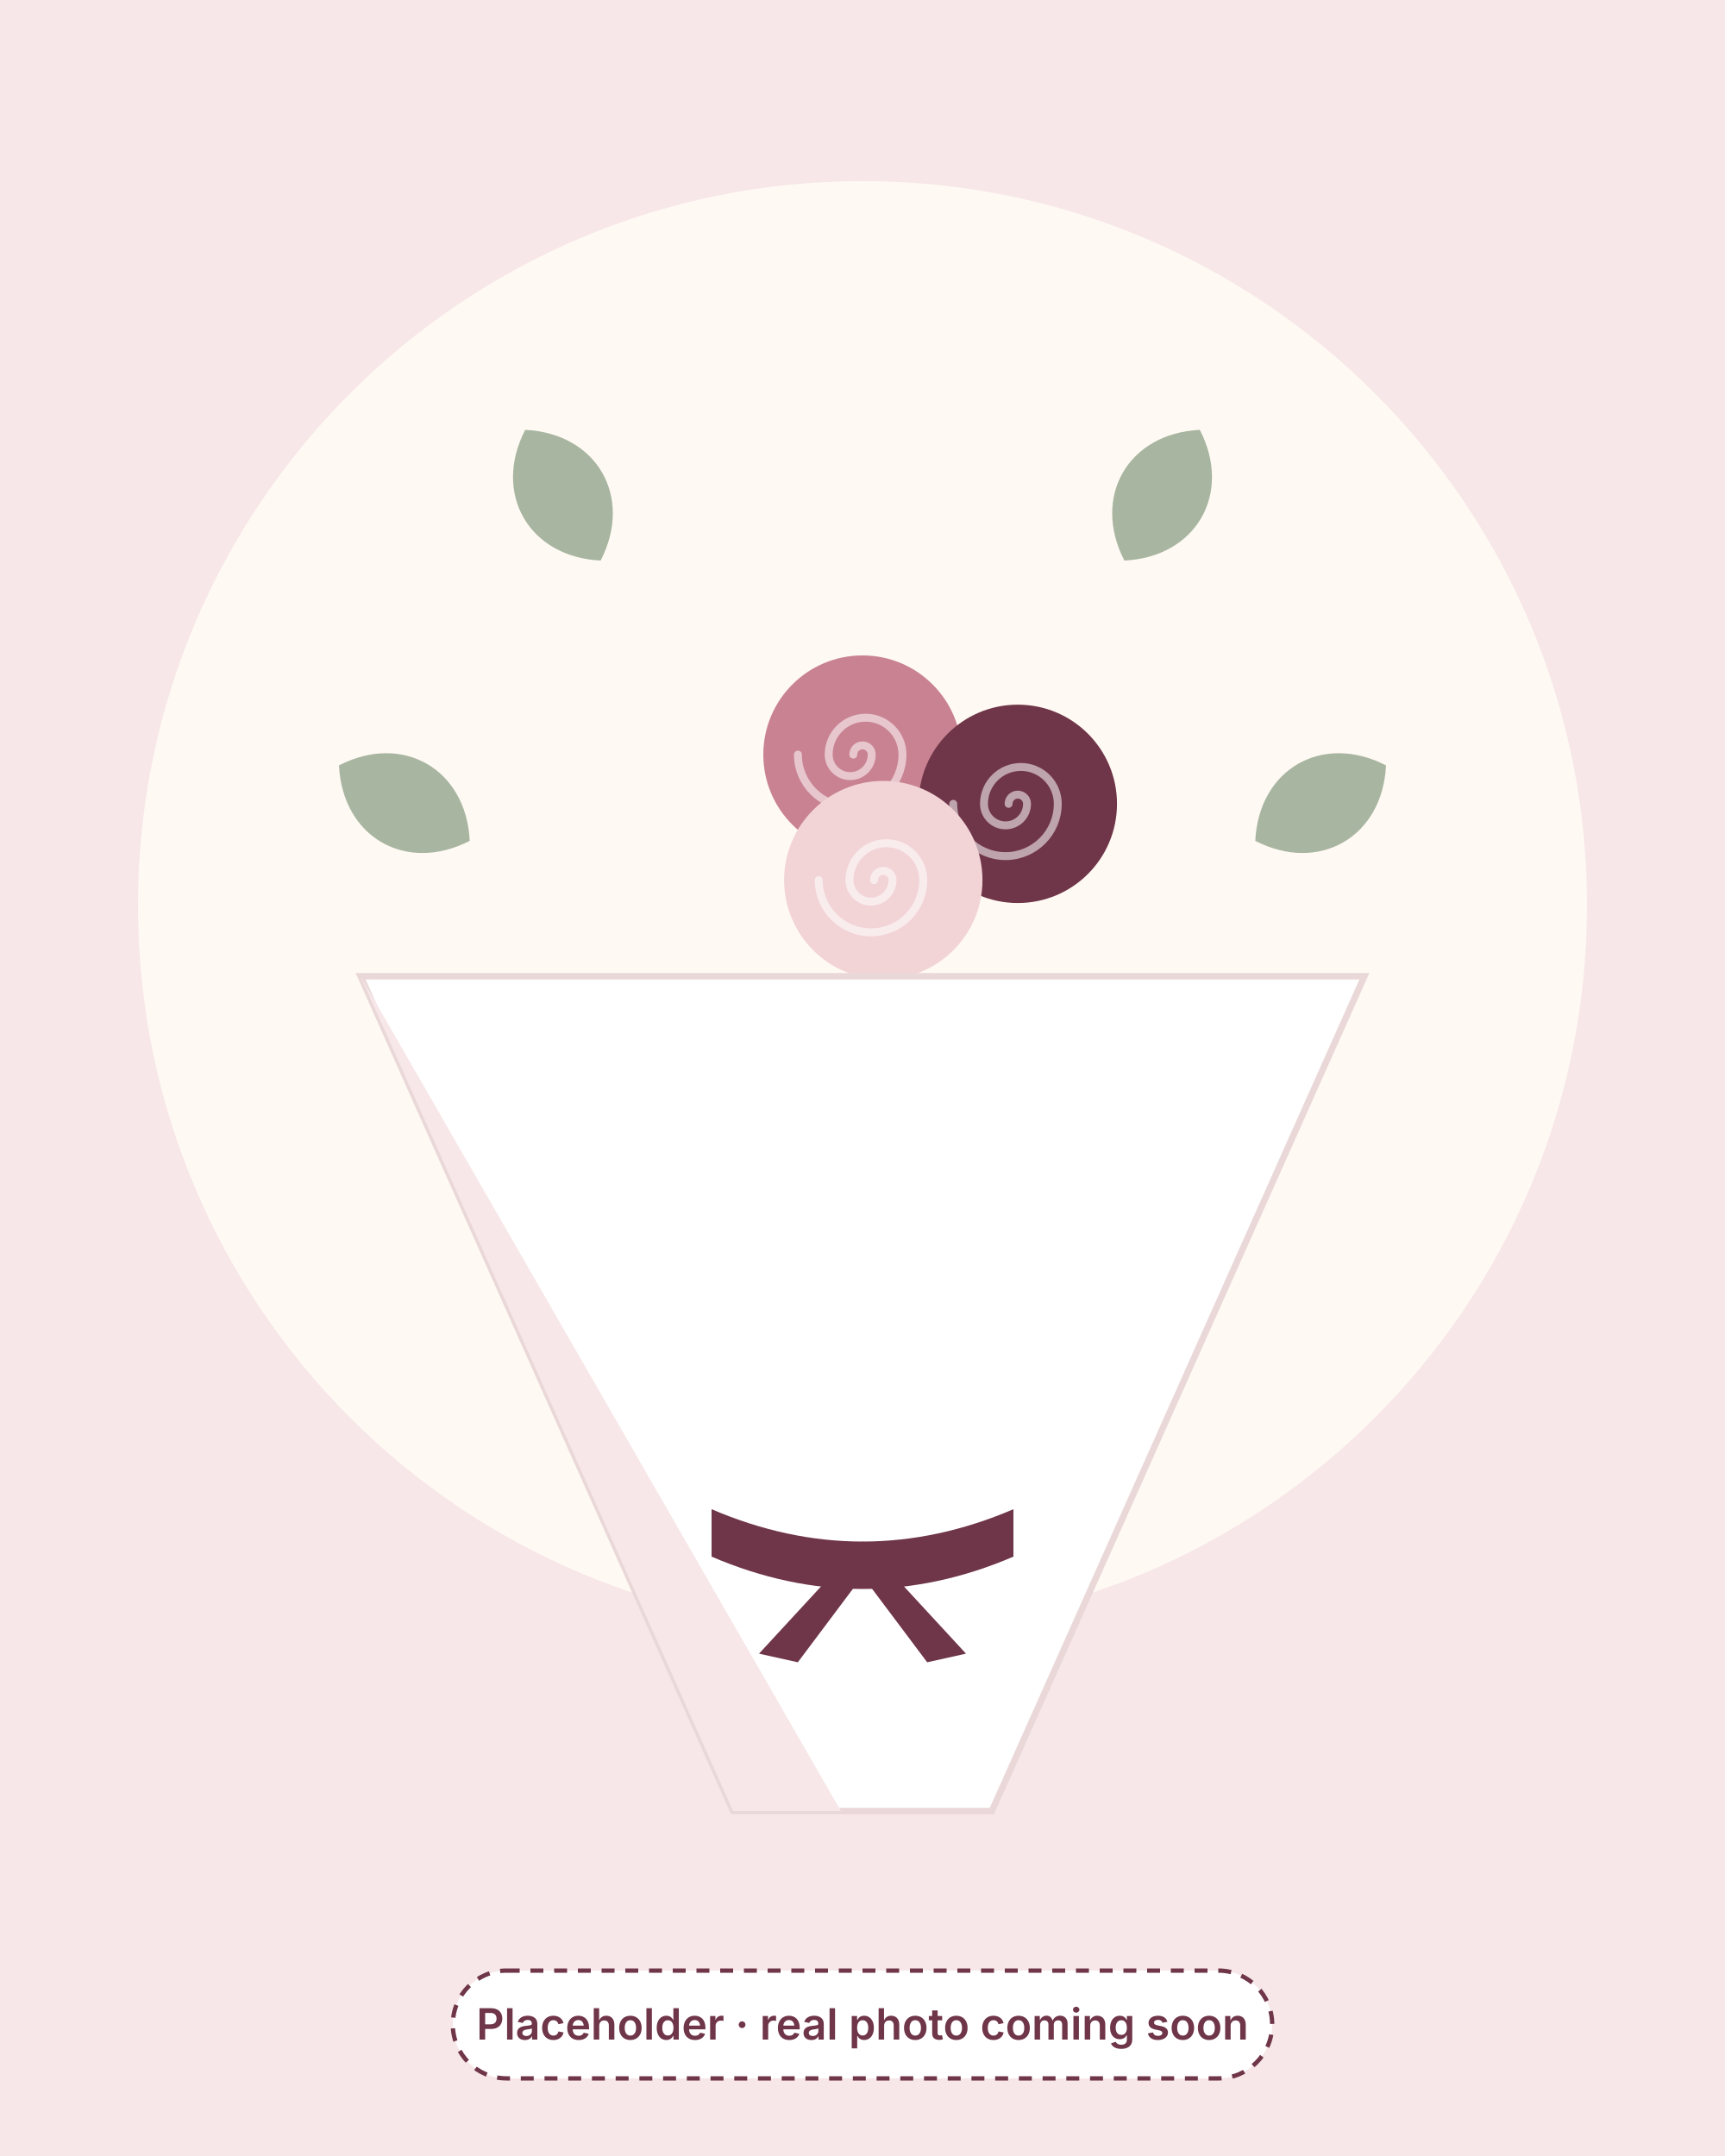
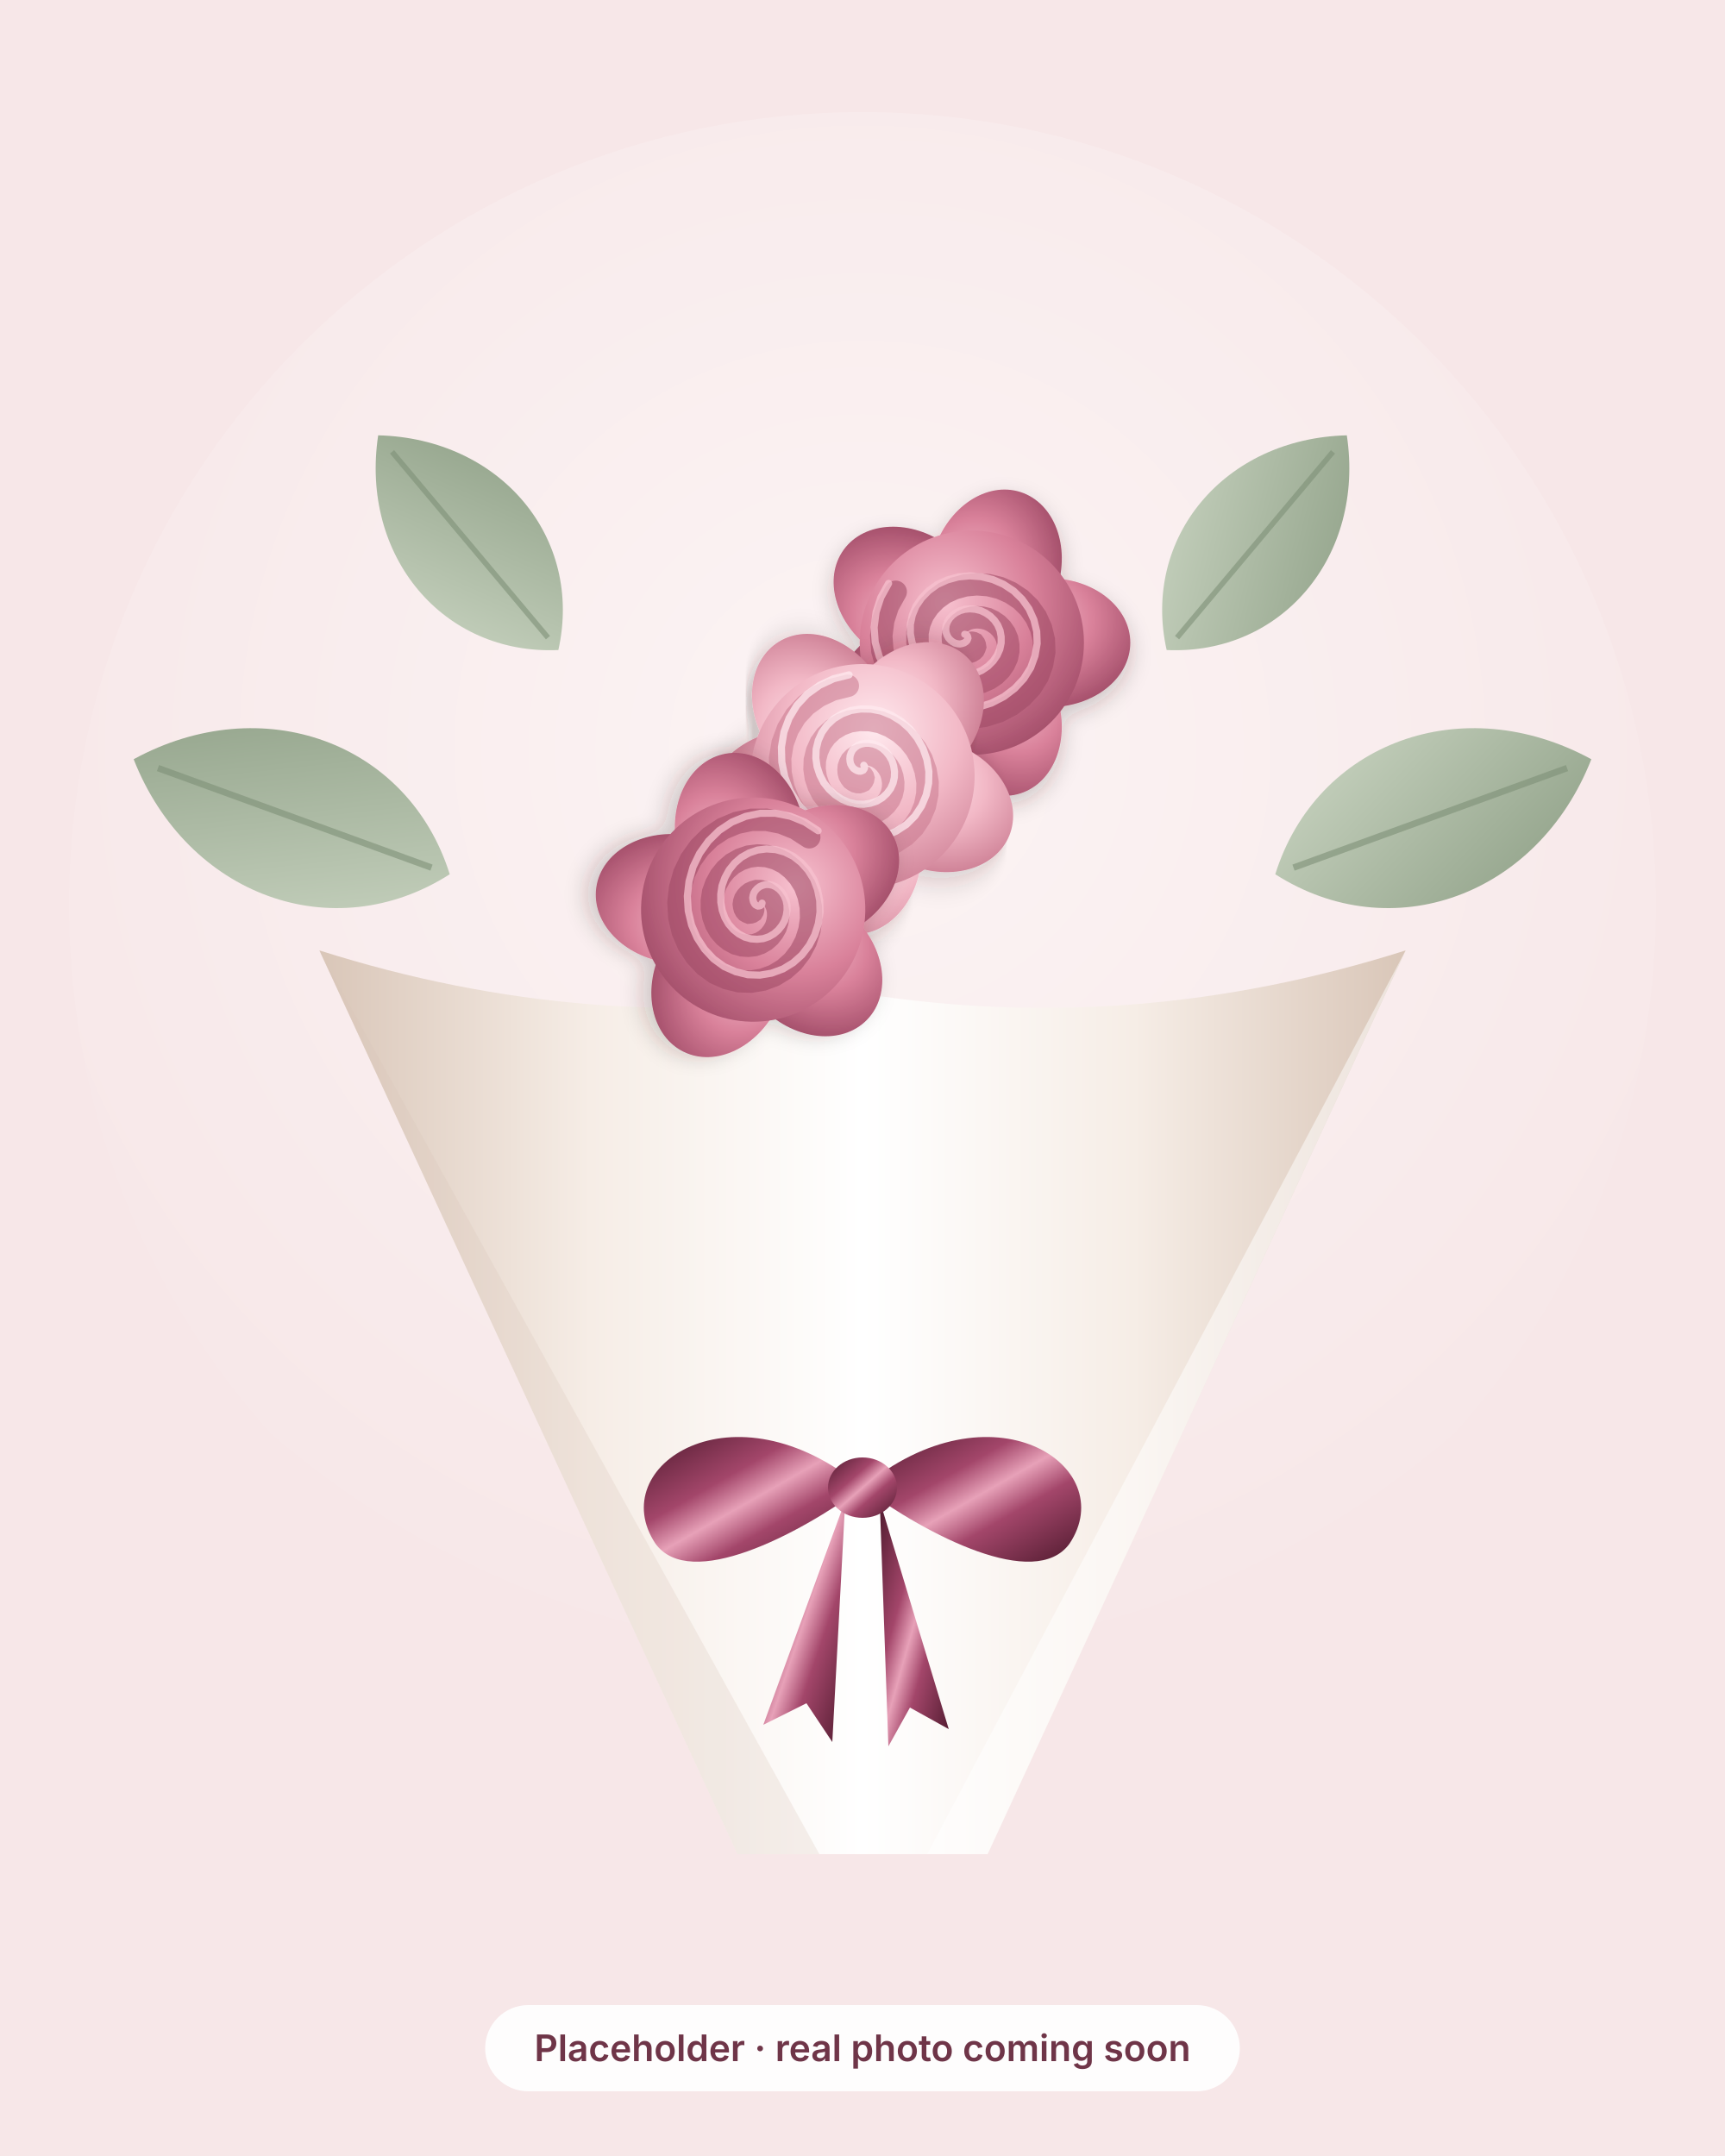
<svg xmlns="http://www.w3.org/2000/svg" viewBox="0 0 800 1000" width="800" height="1000" role="img" aria-label="Placeholder illustration of a small bouquet">
+   <defs>
+     <radialGradient id="r-blush" cx="38%" cy="32%" r="78%">
+       <stop offset="0" stop-color="#FFE9EE" />
+       <stop offset=".5" stop-color="#F2B8C6" />
+       <stop offset="1" stop-color="#C9798F" />
+     </radialGradient>
+     <radialGradient id="r-rose" cx="38%" cy="32%" r="78%">
+       <stop offset="0" stop-color="#F7C1CF" />
+       <stop offset=".5" stop-color="#D9819A" />
+       <stop offset="1" stop-color="#9C4763" />
+     </radialGradient>
+     <radialGradient id="r-berry" cx="38%" cy="32%" r="78%">
+       <stop offset="0" stop-color="#C8738D" />
+       <stop offset=".5" stop-color="#8E3A57" />
+       <stop offset="1" stop-color="#4F1A2E" />
+     </radialGradient>
+     <radialGradient id="r-cream" cx="38%" cy="32%" r="78%">
+       <stop offset="0" stop-color="#FFFDF8" />
+       <stop offset=".5" stop-color="#F3E3D3" />
+       <stop offset="1" stop-color="#C9AE95" />
+     </radialGradient>
+     <radialGradient id="r-ruby" cx="38%" cy="32%" r="78%">
+       <stop offset="0" stop-color="#F59AAE" />
+       <stop offset=".5" stop-color="#C2385D" />
+       <stop offset="1" stop-color="#6E1430" />
+     </radialGradient>
+     <radialGradient id="r-lilac" cx="38%" cy="32%" r="78%">
+       <stop offset="0" stop-color="#F1E2F2" />
+       <stop offset=".5" stop-color="#CDA9D3" />
+       <stop offset="1" stop-color="#8B6394" />
+     </radialGradient>
+     <linearGradient id="leaf" x1="0" y1="0" x2="1" y2="1">
+       <stop offset="0" stop-color="#C9D4C1" />
+       <stop offset="1" stop-color="#8FA087" />
+     </linearGradient>
+     <linearGradient id="paper" x1="0" y1="0" x2="1" y2="0">
+       <stop offset="0" stop-color="#D9C6B8" />
+       <stop offset=".25" stop-color="#F6EDE6" />
+       <stop offset=".5" stop-color="#FFFFFF" />
+       <stop offset=".75" stop-color="#F6EDE6" />
+       <stop offset="1" stop-color="#D9C6B8" />
+     </linearGradient>
+     <linearGradient id="satin" x1="0" y1="0" x2="1" y2="1">
+       <stop offset="0" stop-color="#4F1A2E" />
+       <stop offset=".35" stop-color="#A3466A" />
+       <stop offset=".5" stop-color="#E7A1B8" />
+       <stop offset=".65" stop-color="#A3466A" />
+       <stop offset="1" stop-color="#4F1A2E" />
+     </linearGradient>
+     <radialGradient id="glow" cx="50%" cy="40%" r="60%">
+       <stop offset="0" stop-color="#FFFFFF" stop-opacity=".55" />
+       <stop offset="1" stop-color="#FFFFFF" stop-opacity="0" />
+     </radialGradient>
+     <filter id="soft" x="-30%" y="-30%" width="160%" height="160%">
+       <feDropShadow dx="0" dy="4" stdDeviation="5" flood-color="#30282A" flood-opacity=".22" />
+     </filter>
+   </defs>
  <rect width="800" height="1000" fill="#F7E7E8" />
-   <circle cx="400" cy="420" r="336" fill="#FFF9F3" />
-   <path transform="translate(217.84 390) rotate(-150)" d="M0 0 C 18 -28 52 -28 70 0 C 52 28 18 28 0 0Z" fill="#A8B5A0" />
-   <path transform="translate(582.16 390) rotate(-30)" d="M0 0 C 18 -28 52 -28 70 0 C 52 28 18 28 0 0Z" fill="#A8B5A0" />
-   <path transform="translate(278.56 260) rotate(-120)" d="M0 0 C 18 -28 52 -28 70 0 C 52 28 18 28 0 0Z" fill="#A8B5A0" />
-   <path transform="translate(521.44 260) rotate(-60)" d="M0 0 C 18 -28 52 -28 70 0 C 52 28 18 28 0 0Z" fill="#A8B5A0" />
-   <g transform="translate(400 350)">
-     <circle r="46" fill="#C98291" />
-     <path d="M0 0 m-4.278 0 a4.278 4.278 0 1 1 8.556 0 a9.982 9.982 0 1 1 -19.964 0 a17.112 17.112 0 1 1 34.224 0 a24.242 24.242 0 1 1 -48.484 0" fill="none" stroke="#fff" stroke-opacity=".55" stroke-width="3.68" stroke-linecap="round" />
+   <circle cx="400" cy="420" r="368" fill="url(#glow)" />
+   <g transform="translate(208.575 405.5) rotate(200) scale(1.5)">
+     <path d="M0 0 C 26 -34 74 -34 104 0 C 74 34 26 34 0 0Z" fill="url(#leaf)" />
+     <path d="M6 0 H96" stroke="#7E8F76" stroke-width="2" stroke-opacity=".6" />
  </g>
-   <g transform="translate(472.027 372.8394)">
-     <circle r="46" fill="#6F3548" />
-     <path d="M0 0 m-4.278 0 a4.278 4.278 0 1 1 8.556 0 a9.982 9.982 0 1 1 -19.964 0 a17.112 17.112 0 1 1 34.224 0 a24.242 24.242 0 1 1 -48.484 0" fill="none" stroke="#fff" stroke-opacity=".55" stroke-width="3.68" stroke-linecap="round" />
+   <g transform="translate(591.425 405.5) rotate(-20) scale(1.5)">
+     <path d="M0 0 C 26 -34 74 -34 104 0 C 74 34 26 34 0 0Z" fill="url(#leaf)" />
+     <path d="M6 0 H96" stroke="#7E8F76" stroke-width="2" stroke-opacity=".6" />
  </g>
-   <g transform="translate(409.6408 408.2026)">
-     <circle r="46" fill="#F2D4D7" />
-     <path d="M0 0 m-4.278 0 a4.278 4.278 0 1 1 8.556 0 a9.982 9.982 0 1 1 -19.964 0 a17.112 17.112 0 1 1 34.224 0 a24.242 24.242 0 1 1 -48.484 0" fill="none" stroke="#fff" stroke-opacity=".55" stroke-width="3.68" stroke-linecap="round" />
+   <g transform="translate(258.95 301.5) rotate(230) scale(1.25)">
+     <path d="M0 0 C 26 -34 74 -34 104 0 C 74 34 26 34 0 0Z" fill="url(#leaf)" />
+     <path d="M6 0 H96" stroke="#7E8F76" stroke-width="2" stroke-opacity=".6" />
  </g>
-   <path d="M167.24 452.8 L632.76 452.8 L460 840 L340 840 Z" fill="#FFFFFF" stroke="#EAD8D9" stroke-width="3" />
-   <path d="M167.24 452.8 L390 840 L340 840 Z" fill="#F7E7E8" />
-   <path d="M330 700 q70 30 140 0 v22 q-70 30 -140 0Z" fill="#6F3548" />
-   <path d="M400 715 l-48 52 l18 4 l30 -40 l30 40 l18 -4Z" fill="#6F3548" />
+   <g transform="translate(541.05 301.5) rotate(-50) scale(1.25)">
+     <path d="M0 0 C 26 -34 74 -34 104 0 C 74 34 26 34 0 0Z" fill="url(#leaf)" />
+     <path d="M6 0 H96" stroke="#7E8F76" stroke-width="2" stroke-opacity=".6" />
+   </g>
+   <path d="M148.125 440.825 Q 274.062 480.825 400 460.825 Q 525.938 480.825 651.875 440.825 L 458 860 L 342 860 Z" fill="url(#paper)" />
+   <path d="M148.125 440.825 L 380 860 L 342 860 Z" fill="#D9C6B8" fill-opacity=".25" />
+   <path d="M651.875 440.825 L 430 860 L 458 860 Z" fill="#FFFFFF" fill-opacity=".5" />
+   <g transform="translate(450.7 298.1) rotate(0)" filter="url(#soft)">
+     <ellipse cx="35.8" cy="0.0" rx="37.7" ry="29.9" transform="rotate(0 35.8 0.0)" fill="url(#r-rose)" />
+     <ellipse cx="11.0" cy="34.0" rx="37.7" ry="29.9" transform="rotate(72 11.0 34.0)" fill="url(#r-rose)" />
+     <ellipse cx="-28.9" cy="21.0" rx="37.7" ry="29.9" transform="rotate(144 -28.9 21.0)" fill="url(#r-rose)" />
+     <ellipse cx="-28.9" cy="-21.0" rx="37.7" ry="29.9" transform="rotate(216 -28.9 -21.0)" fill="url(#r-rose)" />
+     <ellipse cx="11.0" cy="-34.0" rx="37.7" ry="29.9" transform="rotate(288 11.0 -34.0)" fill="url(#r-rose)" />
+     <circle r="52.0" fill="url(#r-rose)" />
+     <path d="M0.0,0.0 L0.5,0.1 L0.9,0.3 L1.2,0.7 L1.4,1.2 L1.5,1.8 L1.3,2.4 L1.0,3.0 L0.5,3.5 L-0.3,4.0 L-1.2,4.3 L-2.2,4.5 L-3.3,4.4 L-4.5,4.1 L-5.6,3.5 L-6.6,2.7 L-7.5,1.7 L-8.2,0.4 L-8.7,-1.0 L-8.8,-2.6 L-8.6,-4.2 L-8.0,-5.8 L-7.0,-7.4 L-5.7,-8.8 L-4.1,-10.0 L-2.1,-11.0 L0.1,-11.6 L2.5,-11.8 L4.9,-11.6 L7.4,-11.0 L9.7,-9.9 L11.9,-8.4 L13.8,-6.5 L15.3,-4.3 L16.4,-1.7 L16.9,1.1 L16.9,4.0 L16.3,6.9 L15.0,9.8 L13.2,12.4 L10.8,14.8 L8.0,16.7 L4.6,18.2 L1.0,19.1 L-2.8,19.4 L-6.7,19.1 L-10.6,18.0 L-14.3,16.3 L-17.6,14.0 L-20.5,11.1 L-22.8,7.6 L-24.4,3.8 L-25.2,-0.3 L-25.2,-4.6 L-24.3,-8.9 L-22.6,-13.0 L-20.0,-16.8 L-16.7,-20.2 L-12.7,-23.1 L-8.1,-25.2 L-3.0,-26.6 L2.3,-27.1 L7.7,-26.7 L13.0,-25.4 L18.0,-23.2 L22.7,-20.1 L26.6,-16.3 L29.8,-11.8 L32.1,-6.7 L33.4,-1.3 L33.6,4.3 L32.6,10.0 L30.6,15.5 L27.4,20.6 L23.2,25.1 L18.2,28.9 L12.4,31.9 L6.0,33.9 L-0.8,34.8 L-7.7,34.5 L-14.5,33.1 L-21.0,30.5 L-27.0,26.8 L-32.2,22.2 L-36.5,16.6 L-39.6,10.4 L-41.5,3.7 L-42.0,-3.2 L-41.1,-10.3 L-38.9,-17.1 L-35.3,-23.6" fill="none" stroke="#9C4763" stroke-opacity=".55" stroke-width="10.4" stroke-linecap="round" />
+     <path d="M0.0,0.0 L0.5,0.1 L0.9,0.3 L1.2,0.7 L1.4,1.2 L1.5,1.8 L1.3,2.4 L1.0,3.0 L0.5,3.5 L-0.3,4.0 L-1.2,4.3 L-2.2,4.5 L-3.3,4.4 L-4.5,4.1 L-5.6,3.5 L-6.6,2.7 L-7.5,1.7 L-8.2,0.4 L-8.7,-1.0 L-8.8,-2.6 L-8.6,-4.2 L-8.0,-5.8 L-7.0,-7.4 L-5.7,-8.8 L-4.1,-10.0 L-2.1,-11.0 L0.1,-11.6 L2.5,-11.8 L4.9,-11.6 L7.4,-11.0 L9.7,-9.9 L11.9,-8.4 L13.8,-6.5 L15.3,-4.3 L16.4,-1.7 L16.9,1.1 L16.9,4.0 L16.3,6.9 L15.0,9.8 L13.2,12.4 L10.8,14.8 L8.0,16.7 L4.6,18.2 L1.0,19.1 L-2.8,19.4 L-6.7,19.1 L-10.6,18.0 L-14.3,16.3 L-17.6,14.0 L-20.5,11.1 L-22.8,7.6 L-24.4,3.8 L-25.2,-0.3 L-25.2,-4.6 L-24.3,-8.9 L-22.6,-13.0 L-20.0,-16.8 L-16.7,-20.2 L-12.7,-23.1 L-8.1,-25.2 L-3.0,-26.6 L2.3,-27.1 L7.7,-26.7 L13.0,-25.4 L18.0,-23.2 L22.7,-20.1 L26.6,-16.3 L29.8,-11.8 L32.1,-6.7 L33.4,-1.3 L33.6,4.3 L32.6,10.0 L30.6,15.5 L27.4,20.6 L23.2,25.1 L18.2,28.9 L12.4,31.9 L6.0,33.9 L-0.8,34.8 L-7.7,34.5 L-14.5,33.1 L-21.0,30.5 L-27.0,26.8 L-32.2,22.2 L-36.5,16.6 L-39.6,10.4 L-41.5,3.7 L-42.0,-3.2 L-41.1,-10.3 L-38.9,-17.1 L-35.3,-23.6" fill="none" stroke="#F7C1CF" stroke-opacity=".75" stroke-width="3.3" stroke-linecap="round" transform="translate(-3.3 -3.9)" />
+   </g>
+   <g transform="translate(400.0 360.0) rotate(47)" filter="url(#soft)">
+     <ellipse cx="24.4" cy="26.1" rx="37.7" ry="29.9" transform="rotate(47 24.4 26.1)" fill="url(#r-blush)" />
+     <ellipse cx="-17.3" cy="31.3" rx="37.7" ry="29.9" transform="rotate(119 -17.3 31.3)" fill="url(#r-blush)" />
+     <ellipse cx="-35.1" cy="-6.8" rx="37.7" ry="29.9" transform="rotate(191 -35.1 -6.8)" fill="url(#r-blush)" />
+     <ellipse cx="-4.4" cy="-35.5" rx="37.7" ry="29.9" transform="rotate(263 -4.4 -35.5)" fill="url(#r-blush)" />
+     <ellipse cx="32.4" cy="-15.1" rx="37.7" ry="29.9" transform="rotate(335 32.4 -15.1)" fill="url(#r-blush)" />
+     <circle r="52.0" fill="url(#r-blush)" />
+     <path d="M0.0,0.0 L0.5,0.1 L0.9,0.3 L1.2,0.7 L1.4,1.2 L1.5,1.8 L1.3,2.4 L1.0,3.0 L0.5,3.5 L-0.3,4.0 L-1.2,4.3 L-2.2,4.5 L-3.3,4.4 L-4.5,4.1 L-5.6,3.5 L-6.6,2.7 L-7.5,1.7 L-8.2,0.4 L-8.7,-1.0 L-8.8,-2.6 L-8.6,-4.2 L-8.0,-5.8 L-7.0,-7.4 L-5.7,-8.8 L-4.1,-10.0 L-2.1,-11.0 L0.1,-11.6 L2.5,-11.8 L4.9,-11.6 L7.4,-11.0 L9.7,-9.9 L11.9,-8.4 L13.8,-6.5 L15.3,-4.3 L16.4,-1.7 L16.9,1.1 L16.9,4.0 L16.3,6.9 L15.0,9.8 L13.2,12.4 L10.8,14.8 L8.0,16.7 L4.6,18.2 L1.0,19.1 L-2.8,19.4 L-6.7,19.1 L-10.6,18.0 L-14.3,16.3 L-17.6,14.0 L-20.5,11.1 L-22.8,7.6 L-24.4,3.8 L-25.2,-0.3 L-25.2,-4.6 L-24.3,-8.9 L-22.6,-13.0 L-20.0,-16.8 L-16.7,-20.2 L-12.7,-23.1 L-8.1,-25.2 L-3.0,-26.6 L2.3,-27.1 L7.7,-26.7 L13.0,-25.4 L18.0,-23.2 L22.7,-20.1 L26.6,-16.3 L29.8,-11.8 L32.1,-6.7 L33.4,-1.3 L33.6,4.3 L32.6,10.0 L30.6,15.5 L27.4,20.6 L23.2,25.1 L18.2,28.9 L12.4,31.9 L6.0,33.9 L-0.8,34.8 L-7.7,34.5 L-14.5,33.1 L-21.0,30.5 L-27.0,26.8 L-32.2,22.2 L-36.5,16.6 L-39.6,10.4 L-41.5,3.7 L-42.0,-3.2 L-41.1,-10.3 L-38.9,-17.1 L-35.3,-23.6" fill="none" stroke="#C9798F" stroke-opacity=".55" stroke-width="10.4" stroke-linecap="round" />
+     <path d="M0.0,0.0 L0.5,0.1 L0.9,0.3 L1.2,0.7 L1.4,1.2 L1.5,1.8 L1.3,2.4 L1.0,3.0 L0.5,3.5 L-0.3,4.0 L-1.2,4.3 L-2.2,4.5 L-3.3,4.4 L-4.5,4.1 L-5.6,3.5 L-6.6,2.7 L-7.5,1.7 L-8.2,0.4 L-8.7,-1.0 L-8.8,-2.6 L-8.6,-4.2 L-8.0,-5.8 L-7.0,-7.4 L-5.7,-8.8 L-4.1,-10.0 L-2.1,-11.0 L0.1,-11.6 L2.5,-11.8 L4.9,-11.6 L7.4,-11.0 L9.7,-9.9 L11.9,-8.4 L13.8,-6.5 L15.3,-4.3 L16.4,-1.7 L16.9,1.1 L16.9,4.0 L16.3,6.9 L15.0,9.8 L13.2,12.4 L10.8,14.8 L8.0,16.7 L4.6,18.2 L1.0,19.1 L-2.8,19.4 L-6.7,19.1 L-10.6,18.0 L-14.3,16.3 L-17.6,14.0 L-20.5,11.1 L-22.8,7.6 L-24.4,3.8 L-25.2,-0.3 L-25.2,-4.6 L-24.3,-8.9 L-22.6,-13.0 L-20.0,-16.8 L-16.7,-20.2 L-12.7,-23.1 L-8.1,-25.2 L-3.0,-26.6 L2.3,-27.1 L7.7,-26.7 L13.0,-25.4 L18.0,-23.2 L22.7,-20.1 L26.6,-16.3 L29.8,-11.8 L32.1,-6.7 L33.4,-1.3 L33.6,4.3 L32.6,10.0 L30.6,15.5 L27.4,20.6 L23.2,25.1 L18.2,28.9 L12.4,31.9 L6.0,33.9 L-0.8,34.8 L-7.7,34.5 L-14.5,33.1 L-21.0,30.5 L-27.0,26.8 L-32.2,22.2 L-36.5,16.6 L-39.6,10.4 L-41.5,3.7 L-42.0,-3.2 L-41.1,-10.3 L-38.9,-17.1 L-35.3,-23.6" fill="none" stroke="#FFE9EE" stroke-opacity=".75" stroke-width="3.3" stroke-linecap="round" transform="translate(-3.3 -3.9)" />
+   </g>
+   <g transform="translate(349.3 421.9) rotate(94)" filter="url(#soft)">
+     <ellipse cx="-2.5" cy="35.7" rx="37.7" ry="29.9" transform="rotate(94 -2.5 35.7)" fill="url(#r-rose)" />
+     <ellipse cx="-34.7" cy="8.6" rx="37.7" ry="29.9" transform="rotate(166 -34.7 8.6)" fill="url(#r-rose)" />
+     <ellipse cx="-18.9" cy="-30.3" rx="37.7" ry="29.9" transform="rotate(238 -18.9 -30.3)" fill="url(#r-rose)" />
+     <ellipse cx="23.0" cy="-27.4" rx="37.7" ry="29.9" transform="rotate(310 23.0 -27.4)" fill="url(#r-rose)" />
+     <ellipse cx="33.1" cy="13.4" rx="37.7" ry="29.9" transform="rotate(382 33.1 13.4)" fill="url(#r-rose)" />
+     <circle r="52.0" fill="url(#r-rose)" />
+     <path d="M0.0,0.0 L0.5,0.1 L0.9,0.3 L1.2,0.7 L1.4,1.2 L1.5,1.8 L1.3,2.4 L1.0,3.0 L0.5,3.5 L-0.3,4.0 L-1.2,4.3 L-2.2,4.5 L-3.3,4.4 L-4.5,4.1 L-5.6,3.5 L-6.6,2.7 L-7.5,1.7 L-8.2,0.4 L-8.7,-1.0 L-8.8,-2.6 L-8.6,-4.2 L-8.0,-5.8 L-7.0,-7.4 L-5.7,-8.8 L-4.1,-10.0 L-2.1,-11.0 L0.1,-11.6 L2.5,-11.8 L4.9,-11.6 L7.4,-11.0 L9.7,-9.9 L11.9,-8.4 L13.8,-6.5 L15.3,-4.3 L16.4,-1.7 L16.9,1.1 L16.9,4.0 L16.3,6.9 L15.0,9.8 L13.2,12.4 L10.8,14.8 L8.0,16.7 L4.6,18.2 L1.0,19.1 L-2.8,19.4 L-6.7,19.1 L-10.6,18.0 L-14.3,16.3 L-17.6,14.0 L-20.5,11.1 L-22.8,7.6 L-24.4,3.8 L-25.2,-0.3 L-25.2,-4.6 L-24.3,-8.9 L-22.6,-13.0 L-20.0,-16.8 L-16.7,-20.2 L-12.7,-23.1 L-8.1,-25.2 L-3.0,-26.6 L2.3,-27.1 L7.7,-26.7 L13.0,-25.4 L18.0,-23.2 L22.7,-20.1 L26.6,-16.3 L29.8,-11.8 L32.1,-6.7 L33.4,-1.3 L33.6,4.3 L32.6,10.0 L30.6,15.5 L27.4,20.6 L23.2,25.1 L18.2,28.9 L12.4,31.9 L6.0,33.9 L-0.8,34.8 L-7.7,34.5 L-14.5,33.1 L-21.0,30.5 L-27.0,26.8 L-32.2,22.2 L-36.5,16.6 L-39.6,10.4 L-41.5,3.7 L-42.0,-3.2 L-41.1,-10.3 L-38.9,-17.1 L-35.3,-23.6" fill="none" stroke="#9C4763" stroke-opacity=".55" stroke-width="10.4" stroke-linecap="round" />
+     <path d="M0.0,0.0 L0.5,0.1 L0.9,0.3 L1.2,0.7 L1.4,1.2 L1.5,1.8 L1.3,2.4 L1.0,3.0 L0.5,3.5 L-0.3,4.0 L-1.2,4.3 L-2.2,4.5 L-3.3,4.4 L-4.5,4.1 L-5.6,3.5 L-6.6,2.7 L-7.5,1.7 L-8.2,0.4 L-8.7,-1.0 L-8.8,-2.6 L-8.6,-4.2 L-8.0,-5.8 L-7.0,-7.4 L-5.7,-8.8 L-4.1,-10.0 L-2.1,-11.0 L0.1,-11.6 L2.5,-11.8 L4.9,-11.6 L7.4,-11.0 L9.7,-9.9 L11.9,-8.4 L13.8,-6.5 L15.3,-4.3 L16.4,-1.7 L16.9,1.1 L16.9,4.0 L16.3,6.9 L15.0,9.8 L13.2,12.4 L10.8,14.8 L8.0,16.7 L4.6,18.2 L1.0,19.1 L-2.8,19.4 L-6.7,19.1 L-10.6,18.0 L-14.3,16.3 L-17.6,14.0 L-20.5,11.1 L-22.8,7.6 L-24.4,3.8 L-25.2,-0.3 L-25.2,-4.6 L-24.3,-8.9 L-22.6,-13.0 L-20.0,-16.8 L-16.7,-20.2 L-12.7,-23.1 L-8.1,-25.2 L-3.0,-26.6 L2.3,-27.1 L7.7,-26.7 L13.0,-25.4 L18.0,-23.2 L22.7,-20.1 L26.6,-16.3 L29.8,-11.8 L32.1,-6.7 L33.4,-1.3 L33.6,4.3 L32.6,10.0 L30.6,15.5 L27.4,20.6 L23.2,25.1 L18.2,28.9 L12.4,31.9 L6.0,33.9 L-0.8,34.8 L-7.7,34.5 L-14.5,33.1 L-21.0,30.5 L-27.0,26.8 L-32.2,22.2 L-36.5,16.6 L-39.6,10.4 L-41.5,3.7 L-42.0,-3.2 L-41.1,-10.3 L-38.9,-17.1 L-35.3,-23.6" fill="none" stroke="#F7C1CF" stroke-opacity=".75" stroke-width="3.3" stroke-linecap="round" transform="translate(-3.3 -3.9)" />
+   </g>
+   <g transform="translate(400 690)">
+     <path d="M0 0 C -60 -50 -120 -10 -96 26 C -80 48 -30 22 0 0Z" fill="url(#satin)" />
+     <path d="M0 0 C 60 -50 120 -10 96 26 C 80 48 30 22 0 0Z" fill="url(#satin)" />
+     <path d="M-8 6 L -46 110 L -26 100 L -14 118 Z" fill="url(#satin)" />
+     <path d="M8 6 L 40 112 L 22 102 L 12 120 Z" fill="url(#satin)" />
+     <ellipse rx="16" ry="14" fill="url(#satin)" />
+   </g>
  <g font-family="Inter, system-ui, sans-serif" text-anchor="middle">
-     <rect x="210" y="914" width="380" height="50" rx="25" fill="#FFFFFF" stroke="#6F3548" stroke-dasharray="6 5" stroke-width="2" />
-     <text x="400" y="946" font-size="20" font-weight="600" fill="#6F3548">Placeholder · real photo coming soon</text>
+     <rect x="225" y="930" width="350" height="40" rx="20" fill="#FFFFFF" fill-opacity=".92" />
+     <text x="400" y="956" font-size="17" font-weight="600" fill="#6F3548">Placeholder · real photo coming soon</text>
  </g>
</svg>
